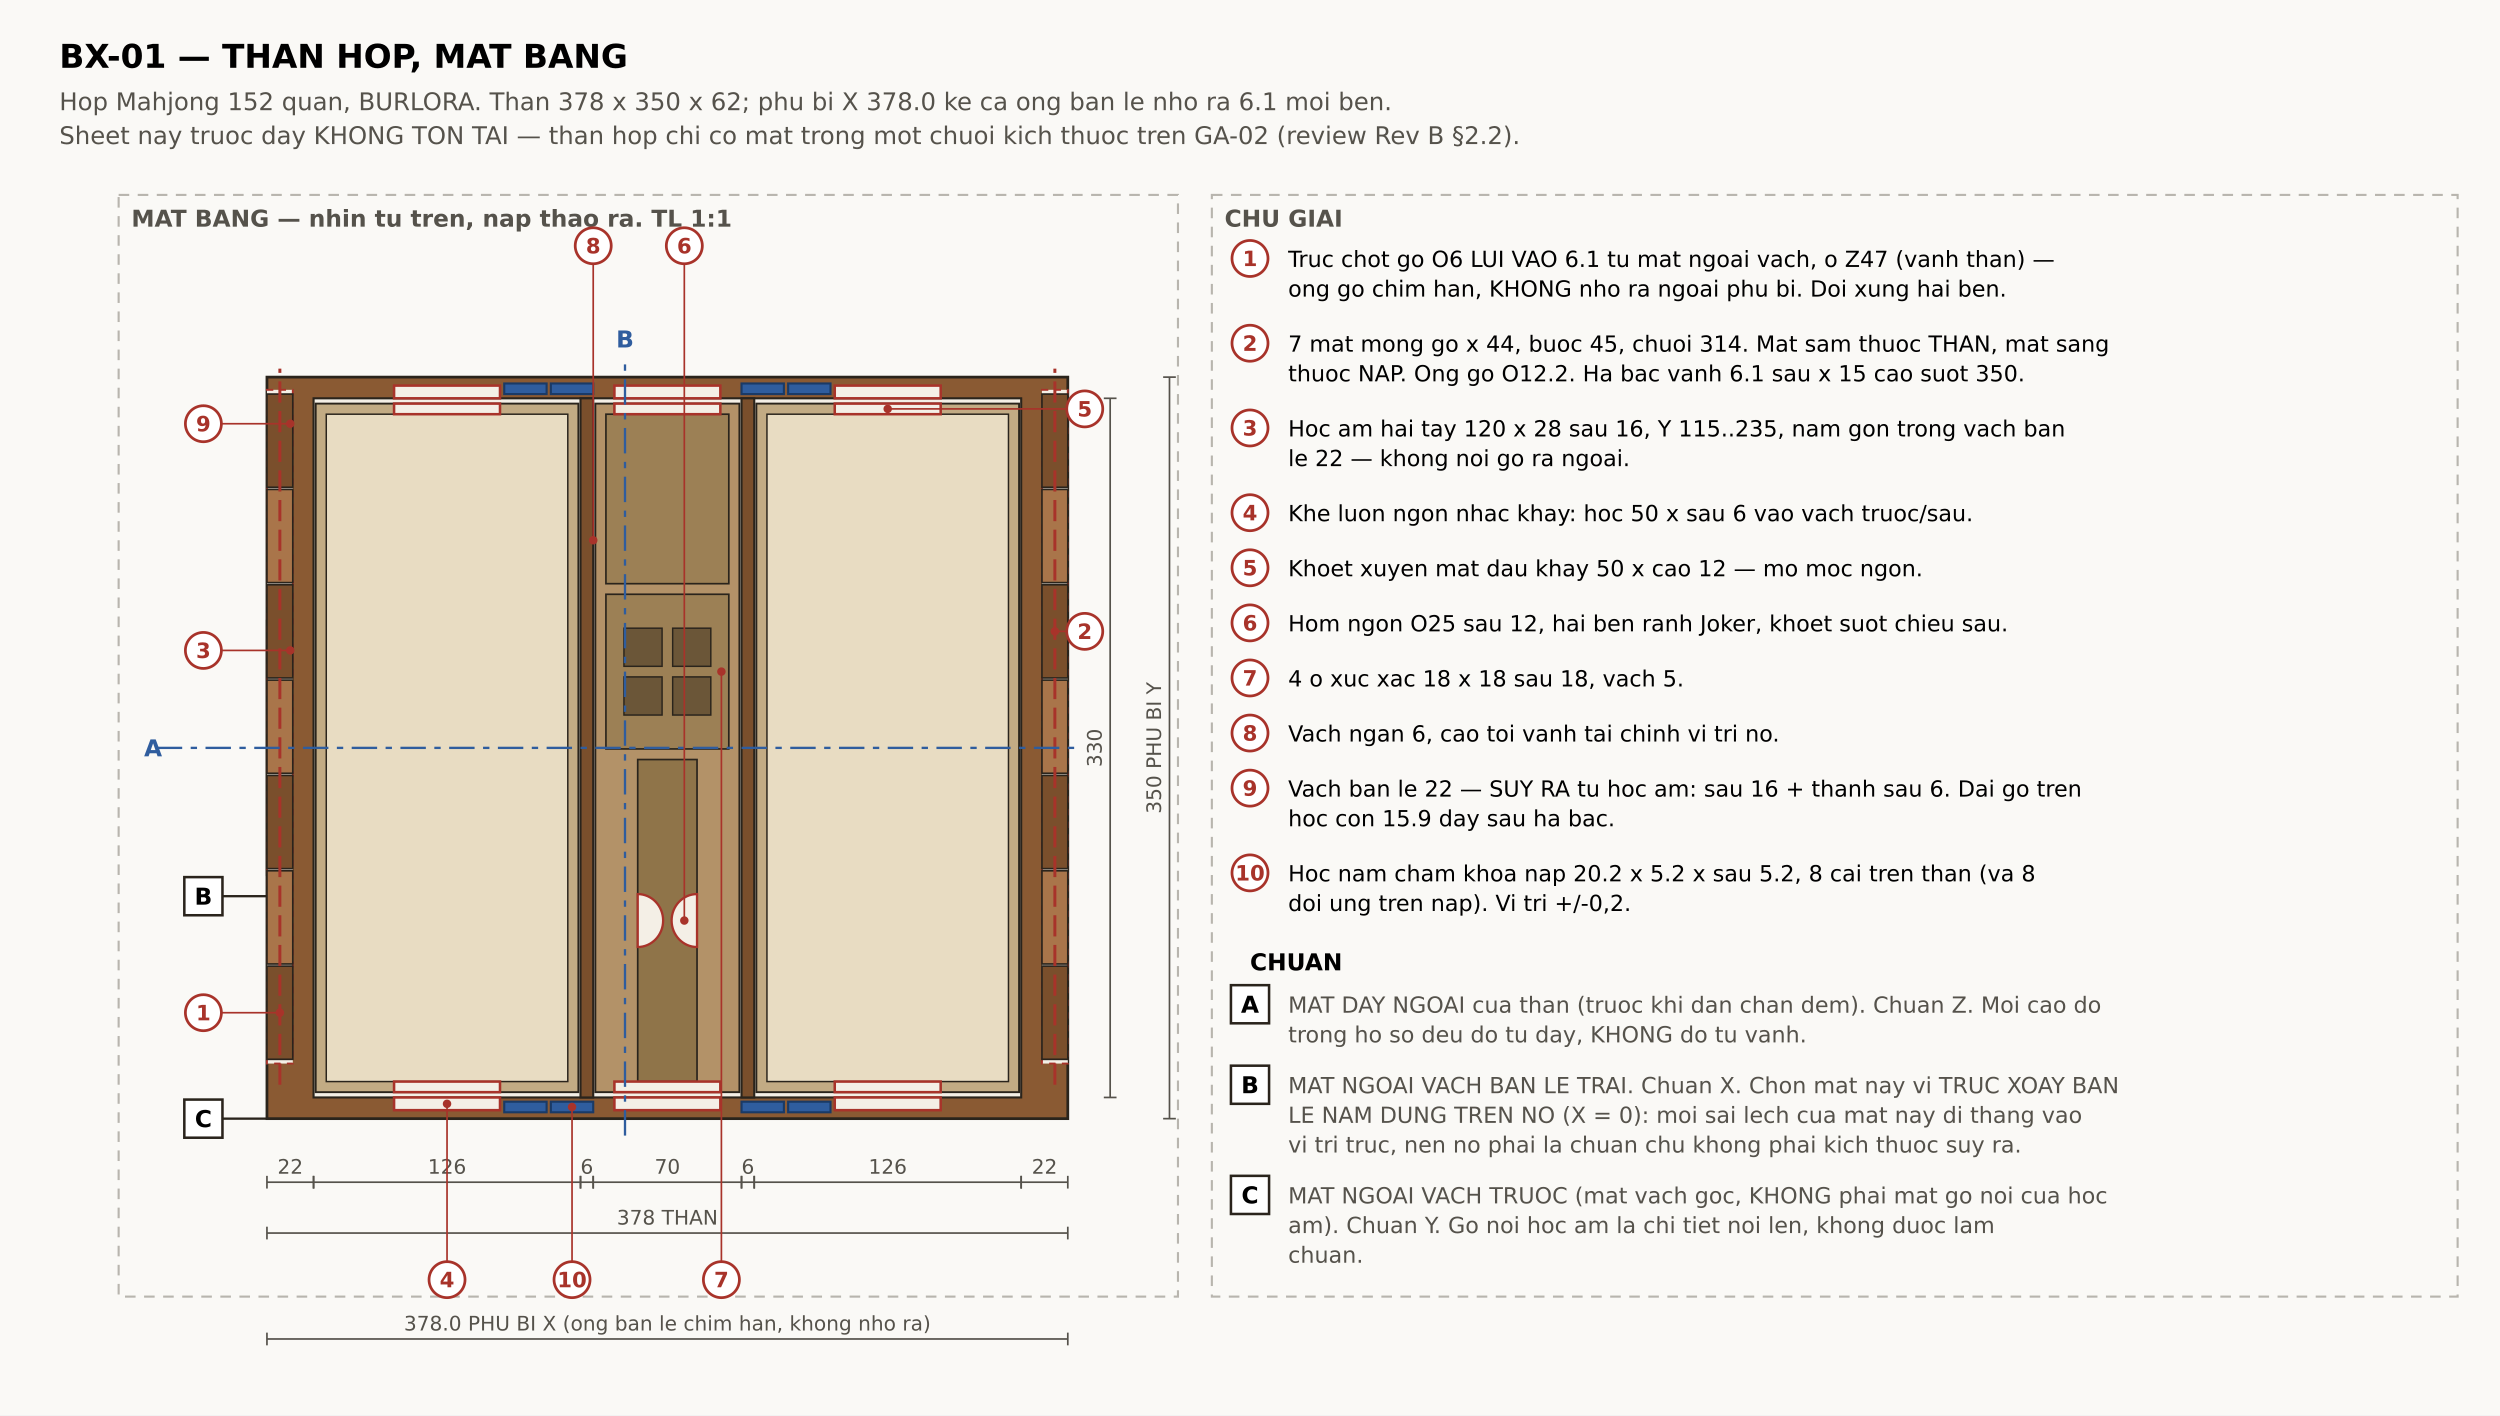
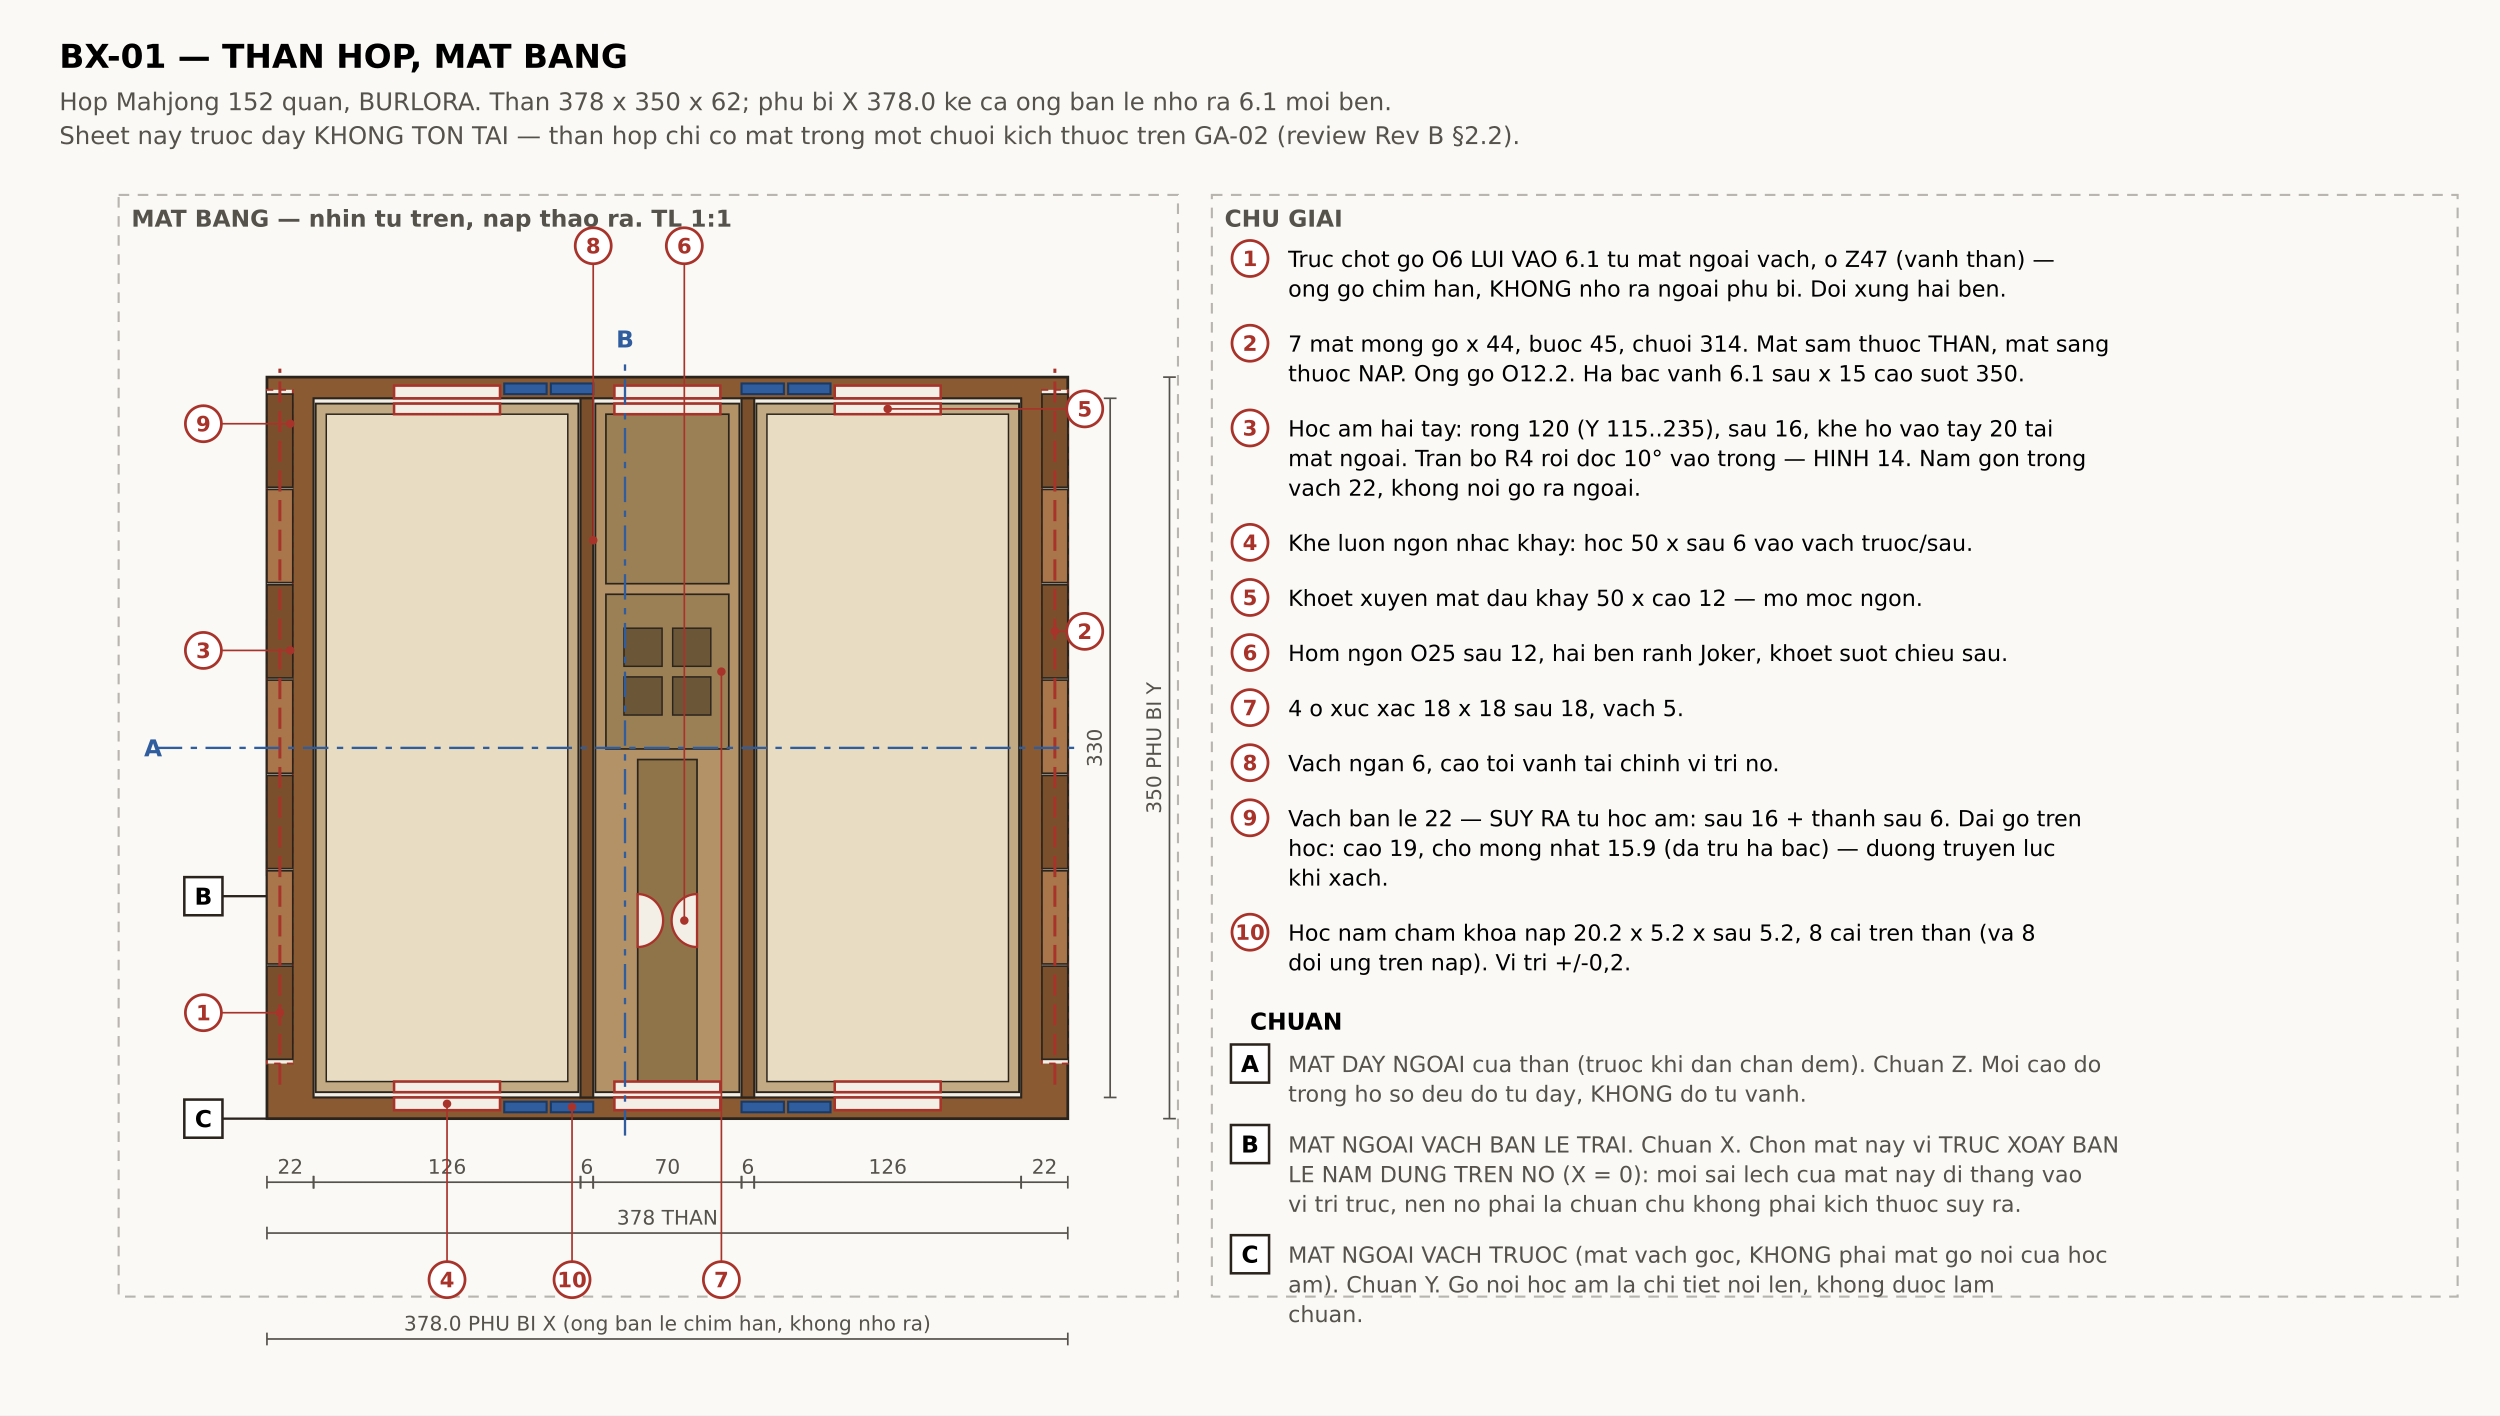
<svg xmlns="http://www.w3.org/2000/svg" width="1180" height="668" viewBox="0 0 1180 668" font-family="DejaVu Sans" font-size="11.5">
  <rect width="100%" height="100%" fill="#faf9f6" />
  <text x="28" y="32" font-size="15.5" font-weight="bold">BX-01 — THAN HOP, MAT BANG</text>
  <text x="28" y="52" fill="#55524b">Hop Mahjong 152 quan, BURLORA. Than 378 x 350 x 62; phu bi X 378.0 ke ca ong ban le nho ra 6.1 moi ben.</text>
  <text x="28" y="68" fill="#55524b">Sheet nay truoc day KHONG TON TAI — than hop chi co mat trong mot chuoi kich thuoc tren GA-02 (review Rev B §2.2).</text>
  <rect x="56" y="92" width="500" height="520" fill="none" stroke="#b8b5ae" stroke-width="1" stroke-dasharray="5,4" />
  <text x="62" y="107" font-size="11" font-weight="bold" fill="#55524b">MAT BANG — nhin tu tren, nap thao ra.  TL 1:1</text>
  <rect x="126.0" y="293.0" width="22.0" height="120.0" fill="#6b4526" stroke="#2a241c" stroke-width="1.0" />
  <rect x="482.0" y="293.0" width="22.0" height="120.0" fill="#6b4526" stroke="#2a241c" stroke-width="1.0" />
  <rect x="126.0" y="178.0" width="378.0" height="350.0" fill="#8a5a33" stroke="#2a241c" stroke-width="1.3" />
  <rect x="148.0" y="188.0" width="334.0" height="330.0" fill="#f4efe6" stroke="#2a241c" stroke-width="1.0" />
  <rect x="274.0" y="188.0" width="6.0" height="330.0" fill="#7a4f2c" stroke="#2a241c" stroke-width="1.0" />
  <rect x="350.0" y="188.0" width="6.0" height="330.0" fill="#7a4f2c" stroke="#2a241c" stroke-width="1.0" />
  <rect x="149.0" y="190.5" width="124.0" height="325.0" fill="#c2ab84" stroke="#2a241c" stroke-width="0.9" />
  <rect x="154.0" y="195.5" width="114.0" height="315.0" fill="#e8dcc2" stroke="#2a241c" stroke-width="0.7" />
  <rect x="357.0" y="190.5" width="124.0" height="325.0" fill="#c2ab84" stroke="#2a241c" stroke-width="0.9" />
  <rect x="362.0" y="195.5" width="114.0" height="315.0" fill="#e8dcc2" stroke="#2a241c" stroke-width="0.7" />
  <rect x="281.0" y="190.5" width="68.0" height="325.0" fill="#b39268" stroke="#2a241c" stroke-width="0.9" />
  <rect x="301.0" y="358.5" width="28.0" height="152.0" fill="#8f7449" stroke="#2a241c" stroke-width="0.8" />
  <rect x="286.0" y="280.5" width="58.0" height="73.0" fill="#9c8055" stroke="#2a241c" stroke-width="0.8" />
  <rect x="286.0" y="195.5" width="58.0" height="80.0" fill="#9c8055" stroke="#2a241c" stroke-width="0.8" />
  <rect x="294.5" y="319.5" width="18.0" height="18.0" fill="#6b5638" stroke="#2a241c" stroke-width="0.7" />
  <rect x="294.5" y="296.5" width="18.0" height="18.0" fill="#6b5638" stroke="#2a241c" stroke-width="0.7" />
  <rect x="317.5" y="319.5" width="18.0" height="18.0" fill="#6b5638" stroke="#2a241c" stroke-width="0.7" />
  <rect x="317.5" y="296.5" width="18.0" height="18.0" fill="#6b5638" stroke="#2a241c" stroke-width="0.7" />
  <path d="M 301.0,447.0 A 12.0,12.5 0 0 0 301.0,422.0 Z" fill="#f4efe6" stroke="#a8332a" stroke-width="1.1" />
  <path d="M 329.0,447.0 A 12.0,12.5 0 0 1 329.0,422.0 Z" fill="#f4efe6" stroke="#a8332a" stroke-width="1.1" />
  <rect x="186.0" y="518.0" width="50.0" height="6.0" fill="#f4efe6" stroke="#a8332a" stroke-width="1.2" />
  <rect x="186.0" y="182.0" width="50.0" height="6.0" fill="#f4efe6" stroke="#a8332a" stroke-width="1.2" />
  <rect x="186.0" y="510.5" width="50.0" height="5.0" fill="#f4efe6" stroke="#a8332a" stroke-width="1.2" />
  <rect x="186.0" y="190.5" width="50.0" height="5.0" fill="#f4efe6" stroke="#a8332a" stroke-width="1.2" />
  <rect x="290.0" y="518.0" width="50.0" height="6.0" fill="#f4efe6" stroke="#a8332a" stroke-width="1.2" />
  <rect x="290.0" y="182.0" width="50.0" height="6.0" fill="#f4efe6" stroke="#a8332a" stroke-width="1.2" />
  <rect x="290.0" y="510.5" width="50.0" height="5.0" fill="#f4efe6" stroke="#a8332a" stroke-width="1.2" />
  <rect x="290.0" y="190.5" width="50.0" height="5.0" fill="#f4efe6" stroke="#a8332a" stroke-width="1.2" />
  <rect x="394.0" y="518.0" width="50.0" height="6.0" fill="#f4efe6" stroke="#a8332a" stroke-width="1.2" />
  <rect x="394.0" y="182.0" width="50.0" height="6.0" fill="#f4efe6" stroke="#a8332a" stroke-width="1.2" />
  <rect x="394.0" y="510.5" width="50.0" height="5.0" fill="#f4efe6" stroke="#a8332a" stroke-width="1.2" />
  <rect x="394.0" y="190.5" width="50.0" height="5.0" fill="#f4efe6" stroke="#a8332a" stroke-width="1.2" />
  <rect x="238.0" y="520.0" width="20.0" height="5.0" fill="#2f5d9e" stroke="#1a3a66" stroke-width="1.0" />
  <rect x="238.0" y="181.0" width="20.0" height="5.0" fill="#2f5d9e" stroke="#1a3a66" stroke-width="1.0" />
  <rect x="260.0" y="520.0" width="20.0" height="5.0" fill="#2f5d9e" stroke="#1a3a66" stroke-width="1.0" />
  <rect x="260.0" y="181.0" width="20.0" height="5.0" fill="#2f5d9e" stroke="#1a3a66" stroke-width="1.0" />
  <rect x="372.0" y="520.0" width="20.0" height="5.0" fill="#2f5d9e" stroke="#1a3a66" stroke-width="1.0" />
  <rect x="372.0" y="181.0" width="20.0" height="5.0" fill="#2f5d9e" stroke="#1a3a66" stroke-width="1.0" />
  <rect x="350.0" y="520.0" width="20.0" height="5.0" fill="#2f5d9e" stroke="#1a3a66" stroke-width="1.0" />
  <rect x="350.0" y="181.0" width="20.0" height="5.0" fill="#2f5d9e" stroke="#1a3a66" stroke-width="1.0" />
  <rect x="126.0" y="184.0" width="12.2" height="318.0" fill="#f4efe6" stroke="#a8332a" stroke-width="0.9" stroke-dasharray="3,3" />
  <rect x="126.0" y="456.0" width="12.2" height="44.0" fill="#7a4f2c" stroke="#2a241c" stroke-width="0.8" />
  <rect x="126.0" y="411.0" width="12.2" height="44.0" fill="#a9754a" stroke="#2a241c" stroke-width="0.8" />
  <rect x="126.0" y="366.0" width="12.2" height="44.0" fill="#7a4f2c" stroke="#2a241c" stroke-width="0.8" />
  <rect x="126.0" y="321.0" width="12.2" height="44.0" fill="#a9754a" stroke="#2a241c" stroke-width="0.8" />
  <rect x="126.0" y="276.0" width="12.2" height="44.0" fill="#7a4f2c" stroke="#2a241c" stroke-width="0.8" />
  <rect x="126.0" y="231.0" width="12.2" height="44.0" fill="#a9754a" stroke="#2a241c" stroke-width="0.8" />
  <rect x="126.0" y="186.0" width="12.2" height="44.0" fill="#7a4f2c" stroke="#2a241c" stroke-width="0.8" />
  <path d="M 132.1,512.0 L 132.1,174.0" fill="none" stroke="#a8332a" stroke-width="1.4" stroke-dasharray="10,4" />
  <rect x="491.8" y="184.0" width="12.2" height="318.0" fill="#f4efe6" stroke="#a8332a" stroke-width="0.9" stroke-dasharray="3,3" />
  <rect x="491.8" y="456.0" width="12.2" height="44.0" fill="#7a4f2c" stroke="#2a241c" stroke-width="0.8" />
  <rect x="491.8" y="411.0" width="12.2" height="44.0" fill="#a9754a" stroke="#2a241c" stroke-width="0.8" />
  <rect x="491.8" y="366.0" width="12.2" height="44.0" fill="#7a4f2c" stroke="#2a241c" stroke-width="0.8" />
  <rect x="491.8" y="321.0" width="12.2" height="44.0" fill="#a9754a" stroke="#2a241c" stroke-width="0.8" />
  <rect x="491.8" y="276.0" width="12.2" height="44.0" fill="#7a4f2c" stroke="#2a241c" stroke-width="0.8" />
  <rect x="491.8" y="231.0" width="12.2" height="44.0" fill="#a9754a" stroke="#2a241c" stroke-width="0.8" />
  <rect x="491.8" y="186.0" width="12.2" height="44.0" fill="#7a4f2c" stroke="#2a241c" stroke-width="0.8" />
  <path d="M 497.9,512.0 L 497.9,174.0" fill="none" stroke="#a8332a" stroke-width="1.4" stroke-dasharray="10,4" />
  <line x1="126.0" y1="558.0" x2="148.0" y2="558.0" stroke="#55524b" stroke-width="0.8" />
  <line x1="126.0" y1="555.0" x2="126.0" y2="561.0" stroke="#55524b" stroke-width="0.8" />
  <line x1="148.0" y1="555.0" x2="148.0" y2="561.0" stroke="#55524b" stroke-width="0.8" />
  <text x="137.0" y="554.0" text-anchor="middle" font-size="9.5" fill="#55524b">22</text>
  <line x1="148.0" y1="558.0" x2="274.0" y2="558.0" stroke="#55524b" stroke-width="0.8" />
  <line x1="148.0" y1="555.0" x2="148.0" y2="561.0" stroke="#55524b" stroke-width="0.8" />
  <line x1="274.0" y1="555.0" x2="274.0" y2="561.0" stroke="#55524b" stroke-width="0.8" />
  <text x="211.0" y="554.0" text-anchor="middle" font-size="9.5" fill="#55524b">126</text>
  <line x1="274.0" y1="558.0" x2="280.0" y2="558.0" stroke="#55524b" stroke-width="0.8" />
  <line x1="274.0" y1="555.0" x2="274.0" y2="561.0" stroke="#55524b" stroke-width="0.8" />
  <line x1="280.0" y1="555.0" x2="280.0" y2="561.0" stroke="#55524b" stroke-width="0.8" />
  <text x="277.0" y="554.0" text-anchor="middle" font-size="9.5" fill="#55524b">6</text>
  <line x1="280.0" y1="558.0" x2="350.0" y2="558.0" stroke="#55524b" stroke-width="0.8" />
  <line x1="280.0" y1="555.0" x2="280.0" y2="561.0" stroke="#55524b" stroke-width="0.8" />
  <line x1="350.0" y1="555.0" x2="350.0" y2="561.0" stroke="#55524b" stroke-width="0.8" />
  <text x="315.0" y="554.0" text-anchor="middle" font-size="9.5" fill="#55524b">70</text>
  <line x1="350.0" y1="558.0" x2="356.0" y2="558.0" stroke="#55524b" stroke-width="0.8" />
  <line x1="350.0" y1="555.0" x2="350.0" y2="561.0" stroke="#55524b" stroke-width="0.8" />
  <line x1="356.0" y1="555.0" x2="356.0" y2="561.0" stroke="#55524b" stroke-width="0.8" />
  <text x="353.0" y="554.0" text-anchor="middle" font-size="9.5" fill="#55524b">6</text>
  <line x1="356.0" y1="558.0" x2="482.0" y2="558.0" stroke="#55524b" stroke-width="0.8" />
  <line x1="356.0" y1="555.0" x2="356.0" y2="561.0" stroke="#55524b" stroke-width="0.8" />
  <line x1="482.0" y1="555.0" x2="482.0" y2="561.0" stroke="#55524b" stroke-width="0.8" />
  <text x="419.0" y="554.0" text-anchor="middle" font-size="9.5" fill="#55524b">126</text>
  <line x1="482.0" y1="558.0" x2="504.0" y2="558.0" stroke="#55524b" stroke-width="0.8" />
  <line x1="482.0" y1="555.0" x2="482.0" y2="561.0" stroke="#55524b" stroke-width="0.8" />
  <line x1="504.0" y1="555.0" x2="504.0" y2="561.0" stroke="#55524b" stroke-width="0.8" />
  <text x="493.0" y="554.0" text-anchor="middle" font-size="9.5" fill="#55524b">22</text>
  <line x1="126.0" y1="582.0" x2="504.0" y2="582.0" stroke="#55524b" stroke-width="0.8" />
  <line x1="126.0" y1="579.0" x2="126.0" y2="585.0" stroke="#55524b" stroke-width="0.8" />
  <line x1="504.0" y1="579.0" x2="504.0" y2="585.0" stroke="#55524b" stroke-width="0.8" />
  <text x="315.0" y="578.0" text-anchor="middle" font-size="9.5" fill="#55524b">378  THAN</text>
  <line x1="126.0" y1="632.0" x2="504.0" y2="632.0" stroke="#55524b" stroke-width="0.8" />
  <line x1="126.0" y1="629.0" x2="126.0" y2="635.0" stroke="#55524b" stroke-width="0.8" />
  <line x1="504.0" y1="629.0" x2="504.0" y2="635.0" stroke="#55524b" stroke-width="0.8" />
  <text x="315.0" y="628.0" text-anchor="middle" font-size="9.5" fill="#55524b">378.0  PHU BI X (ong ban le chim han, khong nho ra)</text>
  <line x1="524.0" y1="518.0" x2="524.0" y2="188.0" stroke="#55524b" stroke-width="0.8" />
  <line x1="521.0" y1="518.0" x2="527.0" y2="518.0" stroke="#55524b" stroke-width="0.8" />
  <line x1="521.0" y1="188.0" x2="527.0" y2="188.0" stroke="#55524b" stroke-width="0.8" />
  <text x="520.0" y="353.0" fill="#55524b" font-size="9.5" text-anchor="middle" transform="rotate(-90 520.0 353.0)">330</text>
  <line x1="552.0" y1="528.0" x2="552.0" y2="178.0" stroke="#55524b" stroke-width="0.8" />
  <line x1="549.0" y1="528.0" x2="555.0" y2="528.0" stroke="#55524b" stroke-width="0.8" />
  <line x1="549.0" y1="178.0" x2="555.0" y2="178.0" stroke="#55524b" stroke-width="0.8" />
  <text x="548.0" y="353.0" fill="#55524b" font-size="9.5" text-anchor="middle" transform="rotate(-90 548.0 353.0)">350  PHU BI Y</text>
  <line x1="96.0" y1="423.0" x2="126.0" y2="423.0" stroke="#2a241c" stroke-width="1.1" />
  <rect x="87.0" y="414.0" width="18" height="18" fill="#fff" stroke="#2a241c" stroke-width="1.2" />
  <text x="96.0" y="427.0" text-anchor="middle" font-size="11" font-weight="bold">B</text>
  <line x1="96.0" y1="528.0" x2="126.0" y2="528.0" stroke="#2a241c" stroke-width="1.1" />
  <rect x="87.0" y="519.0" width="18" height="18" fill="#fff" stroke="#2a241c" stroke-width="1.2" />
  <text x="96.0" y="532.0" text-anchor="middle" font-size="11" font-weight="bold">C</text>
  <path d="M 74.0,353.0 L 510.0,353.0" fill="none" stroke="#2f5d9e" stroke-width="1.1" stroke-dasharray="12,4,3,4" />
  <text x="68.0" y="357.0" font-size="11" font-weight="bold" fill="#2f5d9e">A</text>
  <path d="M 295.0,536.0 L 295.0,170.0" fill="none" stroke="#2f5d9e" stroke-width="1.1" stroke-dasharray="12,4,3,4" />
  <text x="295.0" y="164.0" font-size="11" font-weight="bold" fill="#2f5d9e" text-anchor="middle">B</text>
  <line x1="96.0" y1="478.0" x2="132.1" y2="478.0" stroke="#a8332a" stroke-width="0.8" />
  <circle cx="132.1" cy="478.0" r="2" fill="#a8332a" />
  <circle cx="96.0" cy="478.0" r="8.5" fill="#fff" stroke="#a8332a" stroke-width="1.3" />
  <text x="96.0" y="481.6" text-anchor="middle" font-size="10" font-weight="bold" fill="#a8332a">1</text>
  <line x1="512.0" y1="298.0" x2="497.9" y2="298.0" stroke="#a8332a" stroke-width="0.8" />
  <circle cx="497.9" cy="298.0" r="2" fill="#a8332a" />
  <circle cx="512.0" cy="298.0" r="8.5" fill="#fff" stroke="#a8332a" stroke-width="1.3" />
  <text x="512.0" y="301.6" text-anchor="middle" font-size="10" font-weight="bold" fill="#a8332a">2</text>
  <line x1="96.0" y1="307.0" x2="137.0" y2="307.0" stroke="#a8332a" stroke-width="0.8" />
  <circle cx="137.0" cy="307.0" r="2" fill="#a8332a" />
  <circle cx="96.0" cy="307.0" r="8.5" fill="#fff" stroke="#a8332a" stroke-width="1.3" />
  <text x="96.0" y="310.6" text-anchor="middle" font-size="10" font-weight="bold" fill="#a8332a">3</text>
  <line x1="211.0" y1="604.0" x2="211.0" y2="521.0" stroke="#a8332a" stroke-width="0.8" />
  <circle cx="211.0" cy="521.0" r="2" fill="#a8332a" />
  <circle cx="211.0" cy="604.0" r="8.5" fill="#fff" stroke="#a8332a" stroke-width="1.3" />
  <text x="211.0" y="607.6" text-anchor="middle" font-size="10" font-weight="bold" fill="#a8332a">4</text>
  <line x1="512.0" y1="193.0" x2="419.0" y2="193.0" stroke="#a8332a" stroke-width="0.8" />
  <circle cx="419.0" cy="193.0" r="2" fill="#a8332a" />
  <circle cx="512.0" cy="193.0" r="8.5" fill="#fff" stroke="#a8332a" stroke-width="1.3" />
  <text x="512.0" y="196.6" text-anchor="middle" font-size="10" font-weight="bold" fill="#a8332a">5</text>
  <line x1="323.0" y1="116.0" x2="323.0" y2="434.5" stroke="#a8332a" stroke-width="0.8" />
  <circle cx="323.0" cy="434.5" r="2" fill="#a8332a" />
  <circle cx="323.0" cy="116.0" r="8.5" fill="#fff" stroke="#a8332a" stroke-width="1.3" />
  <text x="323.0" y="119.6" text-anchor="middle" font-size="10" font-weight="bold" fill="#a8332a">6</text>
  <line x1="340.5" y1="604.0" x2="340.5" y2="317.0" stroke="#a8332a" stroke-width="0.8" />
  <circle cx="340.5" cy="317.0" r="2" fill="#a8332a" />
  <circle cx="340.5" cy="604.0" r="8.5" fill="#fff" stroke="#a8332a" stroke-width="1.3" />
  <text x="340.5" y="607.6" text-anchor="middle" font-size="10" font-weight="bold" fill="#a8332a">7</text>
  <line x1="280.0" y1="116.0" x2="280.0" y2="255.0" stroke="#a8332a" stroke-width="0.8" />
  <circle cx="280.0" cy="255.0" r="2" fill="#a8332a" />
  <circle cx="280.0" cy="116.0" r="8.5" fill="#fff" stroke="#a8332a" stroke-width="1.3" />
  <text x="280.0" y="119.6" text-anchor="middle" font-size="10" font-weight="bold" fill="#a8332a">8</text>
  <line x1="96.0" y1="200.0" x2="137.0" y2="200.0" stroke="#a8332a" stroke-width="0.8" />
  <circle cx="137.0" cy="200.0" r="2" fill="#a8332a" />
  <circle cx="96.0" cy="200.0" r="8.5" fill="#fff" stroke="#a8332a" stroke-width="1.3" />
  <text x="96.0" y="203.6" text-anchor="middle" font-size="10" font-weight="bold" fill="#a8332a">9</text>
  <line x1="270.0" y1="604.0" x2="270.0" y2="522.5" stroke="#a8332a" stroke-width="0.8" />
  <circle cx="270.0" cy="522.5" r="2" fill="#a8332a" />
  <circle cx="270.0" cy="604.0" r="8.5" fill="#fff" stroke="#a8332a" stroke-width="1.3" />
  <text x="270.0" y="607.6" text-anchor="middle" font-size="10" font-weight="bold" fill="#a8332a">10</text>
  <rect x="572" y="92" width="588" height="520" fill="none" stroke="#b8b5ae" stroke-width="1" stroke-dasharray="5,4" />
  <text x="578" y="107" font-size="11" font-weight="bold" fill="#55524b">CHU GIAI</text>
  <circle cx="590.0" cy="122.0" r="8.5" fill="#fff" stroke="#a8332a" stroke-width="1.3" />
  <text x="590.0" y="125.6" text-anchor="middle" font-size="10" font-weight="bold" fill="#a8332a">1</text>
  <text x="608" y="126" font-size="10.5">Truc chot go O6 LUI VAO 6.1 tu mat ngoai vach, o Z47 (vanh than) —</text>
  <text x="608" y="140" font-size="10.5">ong go chim han, KHONG nho ra ngoai phu bi. Doi xung hai ben.</text>
  <circle cx="590.0" cy="162.0" r="8.5" fill="#fff" stroke="#a8332a" stroke-width="1.3" />
  <text x="590.0" y="165.6" text-anchor="middle" font-size="10" font-weight="bold" fill="#a8332a">2</text>
  <text x="608" y="166" font-size="10.5">7 mat mong go x 44, buoc 45, chuoi 314. Mat sam thuoc THAN, mat sang</text>
  <text x="608" y="180" font-size="10.5">thuoc NAP. Ong go O12.2. Ha bac vanh 6.1 sau x 15 cao suot 350.</text>
  <circle cx="590.0" cy="202.0" r="8.5" fill="#fff" stroke="#a8332a" stroke-width="1.3" />
  <text x="590.0" y="205.6" text-anchor="middle" font-size="10" font-weight="bold" fill="#a8332a">3</text>
-   <text x="608" y="206" font-size="10.5">Hoc am hai tay 120 x 28 sau 16, Y 115..235, nam gon trong vach ban</text>
-   <text x="608" y="220" font-size="10.5">le 22 — khong noi go ra ngoai.</text>
-   <circle cx="590.0" cy="242.0" r="8.5" fill="#fff" stroke="#a8332a" stroke-width="1.3" />
-   <text x="590.0" y="245.6" text-anchor="middle" font-size="10" font-weight="bold" fill="#a8332a">4</text>
-   <text x="608" y="246" font-size="10.5">Khe luon ngon nhac khay: hoc 50 x sau 6 vao vach truoc/sau.</text>
-   <circle cx="590.0" cy="268.0" r="8.5" fill="#fff" stroke="#a8332a" stroke-width="1.3" />
-   <text x="590.0" y="271.6" text-anchor="middle" font-size="10" font-weight="bold" fill="#a8332a">5</text>
-   <text x="608" y="272" font-size="10.5">Khoet xuyen mat dau khay 50 x cao 12 — mo moc ngon.</text>
-   <circle cx="590.0" cy="294.0" r="8.5" fill="#fff" stroke="#a8332a" stroke-width="1.3" />
-   <text x="590.0" y="297.6" text-anchor="middle" font-size="10" font-weight="bold" fill="#a8332a">6</text>
-   <text x="608" y="298" font-size="10.5">Hom ngon O25 sau 12, hai ben ranh Joker, khoet suot chieu sau.</text>
-   <circle cx="590.0" cy="320.0" r="8.5" fill="#fff" stroke="#a8332a" stroke-width="1.3" />
-   <text x="590.0" y="323.6" text-anchor="middle" font-size="10" font-weight="bold" fill="#a8332a">7</text>
-   <text x="608" y="324" font-size="10.5">4 o xuc xac 18 x 18 sau 18, vach 5.</text>
-   <circle cx="590.0" cy="346.0" r="8.5" fill="#fff" stroke="#a8332a" stroke-width="1.3" />
-   <text x="590.0" y="349.6" text-anchor="middle" font-size="10" font-weight="bold" fill="#a8332a">8</text>
-   <text x="608" y="350" font-size="10.5">Vach ngan 6, cao toi vanh tai chinh vi tri no.</text>
-   <circle cx="590.0" cy="372.0" r="8.5" fill="#fff" stroke="#a8332a" stroke-width="1.3" />
-   <text x="590.0" y="375.6" text-anchor="middle" font-size="10" font-weight="bold" fill="#a8332a">9</text>
-   <text x="608" y="376" font-size="10.5">Vach ban le 22 — SUY RA tu hoc am: sau 16 + thanh sau 6. Dai go tren</text>
-   <text x="608" y="390" font-size="10.5">hoc con 15.9 day sau ha bac.</text>
-   <circle cx="590.0" cy="412.0" r="8.5" fill="#fff" stroke="#a8332a" stroke-width="1.3" />
-   <text x="590.0" y="415.6" text-anchor="middle" font-size="10" font-weight="bold" fill="#a8332a">10</text>
-   <text x="608" y="416" font-size="10.5">Hoc nam cham khoa nap 20.2 x 5.2 x sau 5.2, 8 cai tren than (va 8</text>
-   <text x="608" y="430" font-size="10.5">doi ung tren nap). Vi tri +/-0,2.</text>
-   <text x="590" y="458" font-size="11" font-weight="bold">CHUAN</text>
-   <rect x="581" y="465" width="18" height="18" fill="#fff" stroke="#2a241c" stroke-width="1.2" />
-   <text x="590" y="478" text-anchor="middle" font-size="11" font-weight="bold">A</text>
-   <text x="608" y="478" font-size="10.5" fill="#55524b">MAT DAY NGOAI cua than (truoc khi dan chan dem). Chuan Z. Moi cao do</text>
-   <text x="608" y="492" font-size="10.5" fill="#55524b">trong ho so deu do tu day, KHONG do tu vanh.</text>
-   <rect x="581" y="503" width="18" height="18" fill="#fff" stroke="#2a241c" stroke-width="1.2" />
-   <text x="590" y="516" text-anchor="middle" font-size="11" font-weight="bold">B</text>
-   <text x="608" y="516" font-size="10.5" fill="#55524b">MAT NGOAI VACH BAN LE TRAI. Chuan X. Chon mat nay vi TRUC XOAY BAN</text>
-   <text x="608" y="530" font-size="10.5" fill="#55524b">LE NAM DUNG TREN NO (X = 0): moi sai lech cua mat nay di thang vao</text>
-   <text x="608" y="544" font-size="10.5" fill="#55524b">vi tri truc, nen no phai la chuan chu khong phai kich thuoc suy ra.</text>
-   <rect x="581" y="555" width="18" height="18" fill="#fff" stroke="#2a241c" stroke-width="1.2" />
-   <text x="590" y="568" text-anchor="middle" font-size="11" font-weight="bold">C</text>
-   <text x="608" y="568" font-size="10.5" fill="#55524b">MAT NGOAI VACH TRUOC (mat vach goc, KHONG phai mat go noi cua hoc</text>
-   <text x="608" y="582" font-size="10.5" fill="#55524b">am). Chuan Y. Go noi hoc am la chi tiet noi len, khong duoc lam</text>
-   <text x="608" y="596" font-size="10.5" fill="#55524b">chuan.</text>
+   <text x="608" y="206" font-size="10.5">Hoc am hai tay: rong 120 (Y 115..235), sau 16, khe ho vao tay 20 tai</text>
+   <text x="608" y="220" font-size="10.5">mat ngoai. Tran bo R4 roi doc 10° vao trong — HINH 14. Nam gon trong</text>
+   <text x="608" y="234" font-size="10.5">vach 22, khong noi go ra ngoai.</text>
+   <circle cx="590.0" cy="256.0" r="8.5" fill="#fff" stroke="#a8332a" stroke-width="1.3" />
+   <text x="590.0" y="259.6" text-anchor="middle" font-size="10" font-weight="bold" fill="#a8332a">4</text>
+   <text x="608" y="260" font-size="10.5">Khe luon ngon nhac khay: hoc 50 x sau 6 vao vach truoc/sau.</text>
+   <circle cx="590.0" cy="282.0" r="8.5" fill="#fff" stroke="#a8332a" stroke-width="1.3" />
+   <text x="590.0" y="285.6" text-anchor="middle" font-size="10" font-weight="bold" fill="#a8332a">5</text>
+   <text x="608" y="286" font-size="10.5">Khoet xuyen mat dau khay 50 x cao 12 — mo moc ngon.</text>
+   <circle cx="590.0" cy="308.0" r="8.5" fill="#fff" stroke="#a8332a" stroke-width="1.3" />
+   <text x="590.0" y="311.6" text-anchor="middle" font-size="10" font-weight="bold" fill="#a8332a">6</text>
+   <text x="608" y="312" font-size="10.5">Hom ngon O25 sau 12, hai ben ranh Joker, khoet suot chieu sau.</text>
+   <circle cx="590.0" cy="334.0" r="8.5" fill="#fff" stroke="#a8332a" stroke-width="1.3" />
+   <text x="590.0" y="337.6" text-anchor="middle" font-size="10" font-weight="bold" fill="#a8332a">7</text>
+   <text x="608" y="338" font-size="10.5">4 o xuc xac 18 x 18 sau 18, vach 5.</text>
+   <circle cx="590.0" cy="360.0" r="8.5" fill="#fff" stroke="#a8332a" stroke-width="1.3" />
+   <text x="590.0" y="363.6" text-anchor="middle" font-size="10" font-weight="bold" fill="#a8332a">8</text>
+   <text x="608" y="364" font-size="10.5">Vach ngan 6, cao toi vanh tai chinh vi tri no.</text>
+   <circle cx="590.0" cy="386.0" r="8.5" fill="#fff" stroke="#a8332a" stroke-width="1.3" />
+   <text x="590.0" y="389.6" text-anchor="middle" font-size="10" font-weight="bold" fill="#a8332a">9</text>
+   <text x="608" y="390" font-size="10.5">Vach ban le 22 — SUY RA tu hoc am: sau 16 + thanh sau 6. Dai go tren</text>
+   <text x="608" y="404" font-size="10.5">hoc: cao 19, cho mong nhat 15.9 (da tru ha bac) — duong truyen luc</text>
+   <text x="608" y="418" font-size="10.5">khi xach.</text>
+   <circle cx="590.0" cy="440.0" r="8.5" fill="#fff" stroke="#a8332a" stroke-width="1.3" />
+   <text x="590.0" y="443.6" text-anchor="middle" font-size="10" font-weight="bold" fill="#a8332a">10</text>
+   <text x="608" y="444" font-size="10.5">Hoc nam cham khoa nap 20.2 x 5.2 x sau 5.2, 8 cai tren than (va 8</text>
+   <text x="608" y="458" font-size="10.5">doi ung tren nap). Vi tri +/-0,2.</text>
+   <text x="590" y="486" font-size="11" font-weight="bold">CHUAN</text>
+   <rect x="581" y="493" width="18" height="18" fill="#fff" stroke="#2a241c" stroke-width="1.2" />
+   <text x="590" y="506" text-anchor="middle" font-size="11" font-weight="bold">A</text>
+   <text x="608" y="506" font-size="10.5" fill="#55524b">MAT DAY NGOAI cua than (truoc khi dan chan dem). Chuan Z. Moi cao do</text>
+   <text x="608" y="520" font-size="10.5" fill="#55524b">trong ho so deu do tu day, KHONG do tu vanh.</text>
+   <rect x="581" y="531" width="18" height="18" fill="#fff" stroke="#2a241c" stroke-width="1.2" />
+   <text x="590" y="544" text-anchor="middle" font-size="11" font-weight="bold">B</text>
+   <text x="608" y="544" font-size="10.5" fill="#55524b">MAT NGOAI VACH BAN LE TRAI. Chuan X. Chon mat nay vi TRUC XOAY BAN</text>
+   <text x="608" y="558" font-size="10.5" fill="#55524b">LE NAM DUNG TREN NO (X = 0): moi sai lech cua mat nay di thang vao</text>
+   <text x="608" y="572" font-size="10.5" fill="#55524b">vi tri truc, nen no phai la chuan chu khong phai kich thuoc suy ra.</text>
+   <rect x="581" y="583" width="18" height="18" fill="#fff" stroke="#2a241c" stroke-width="1.2" />
+   <text x="590" y="596" text-anchor="middle" font-size="11" font-weight="bold">C</text>
+   <text x="608" y="596" font-size="10.5" fill="#55524b">MAT NGOAI VACH TRUOC (mat vach goc, KHONG phai mat go noi cua hoc</text>
+   <text x="608" y="610" font-size="10.5" fill="#55524b">am). Chuan Y. Go noi hoc am la chi tiet noi len, khong duoc lam</text>
+   <text x="608" y="624" font-size="10.5" fill="#55524b">chuan.</text>
</svg>
